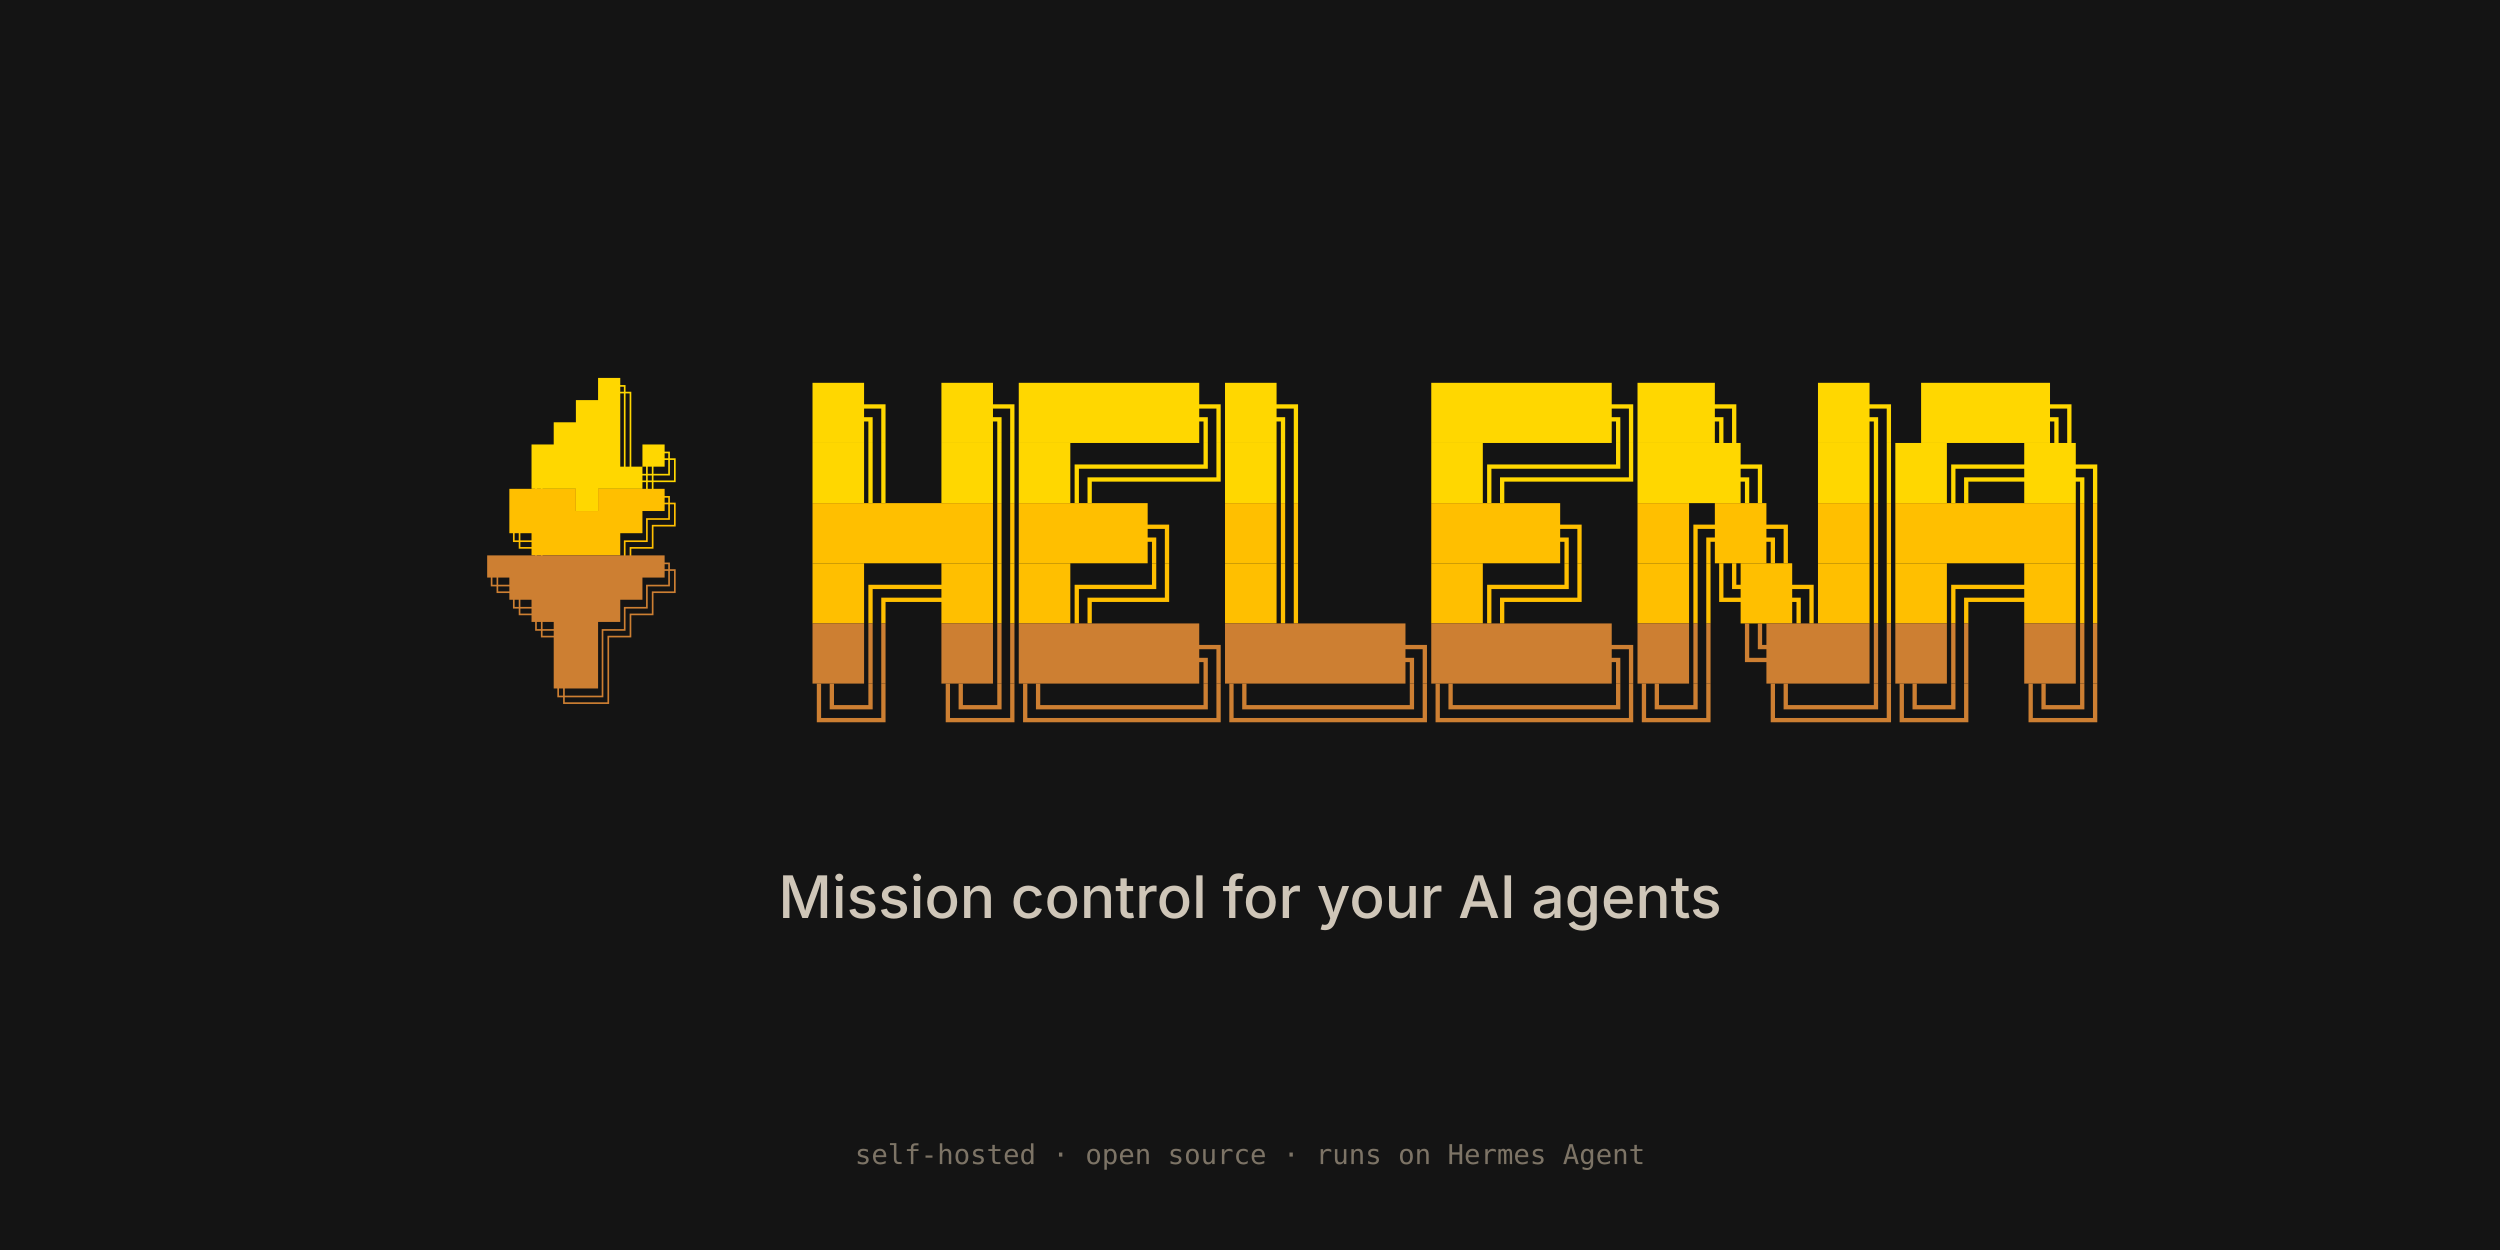
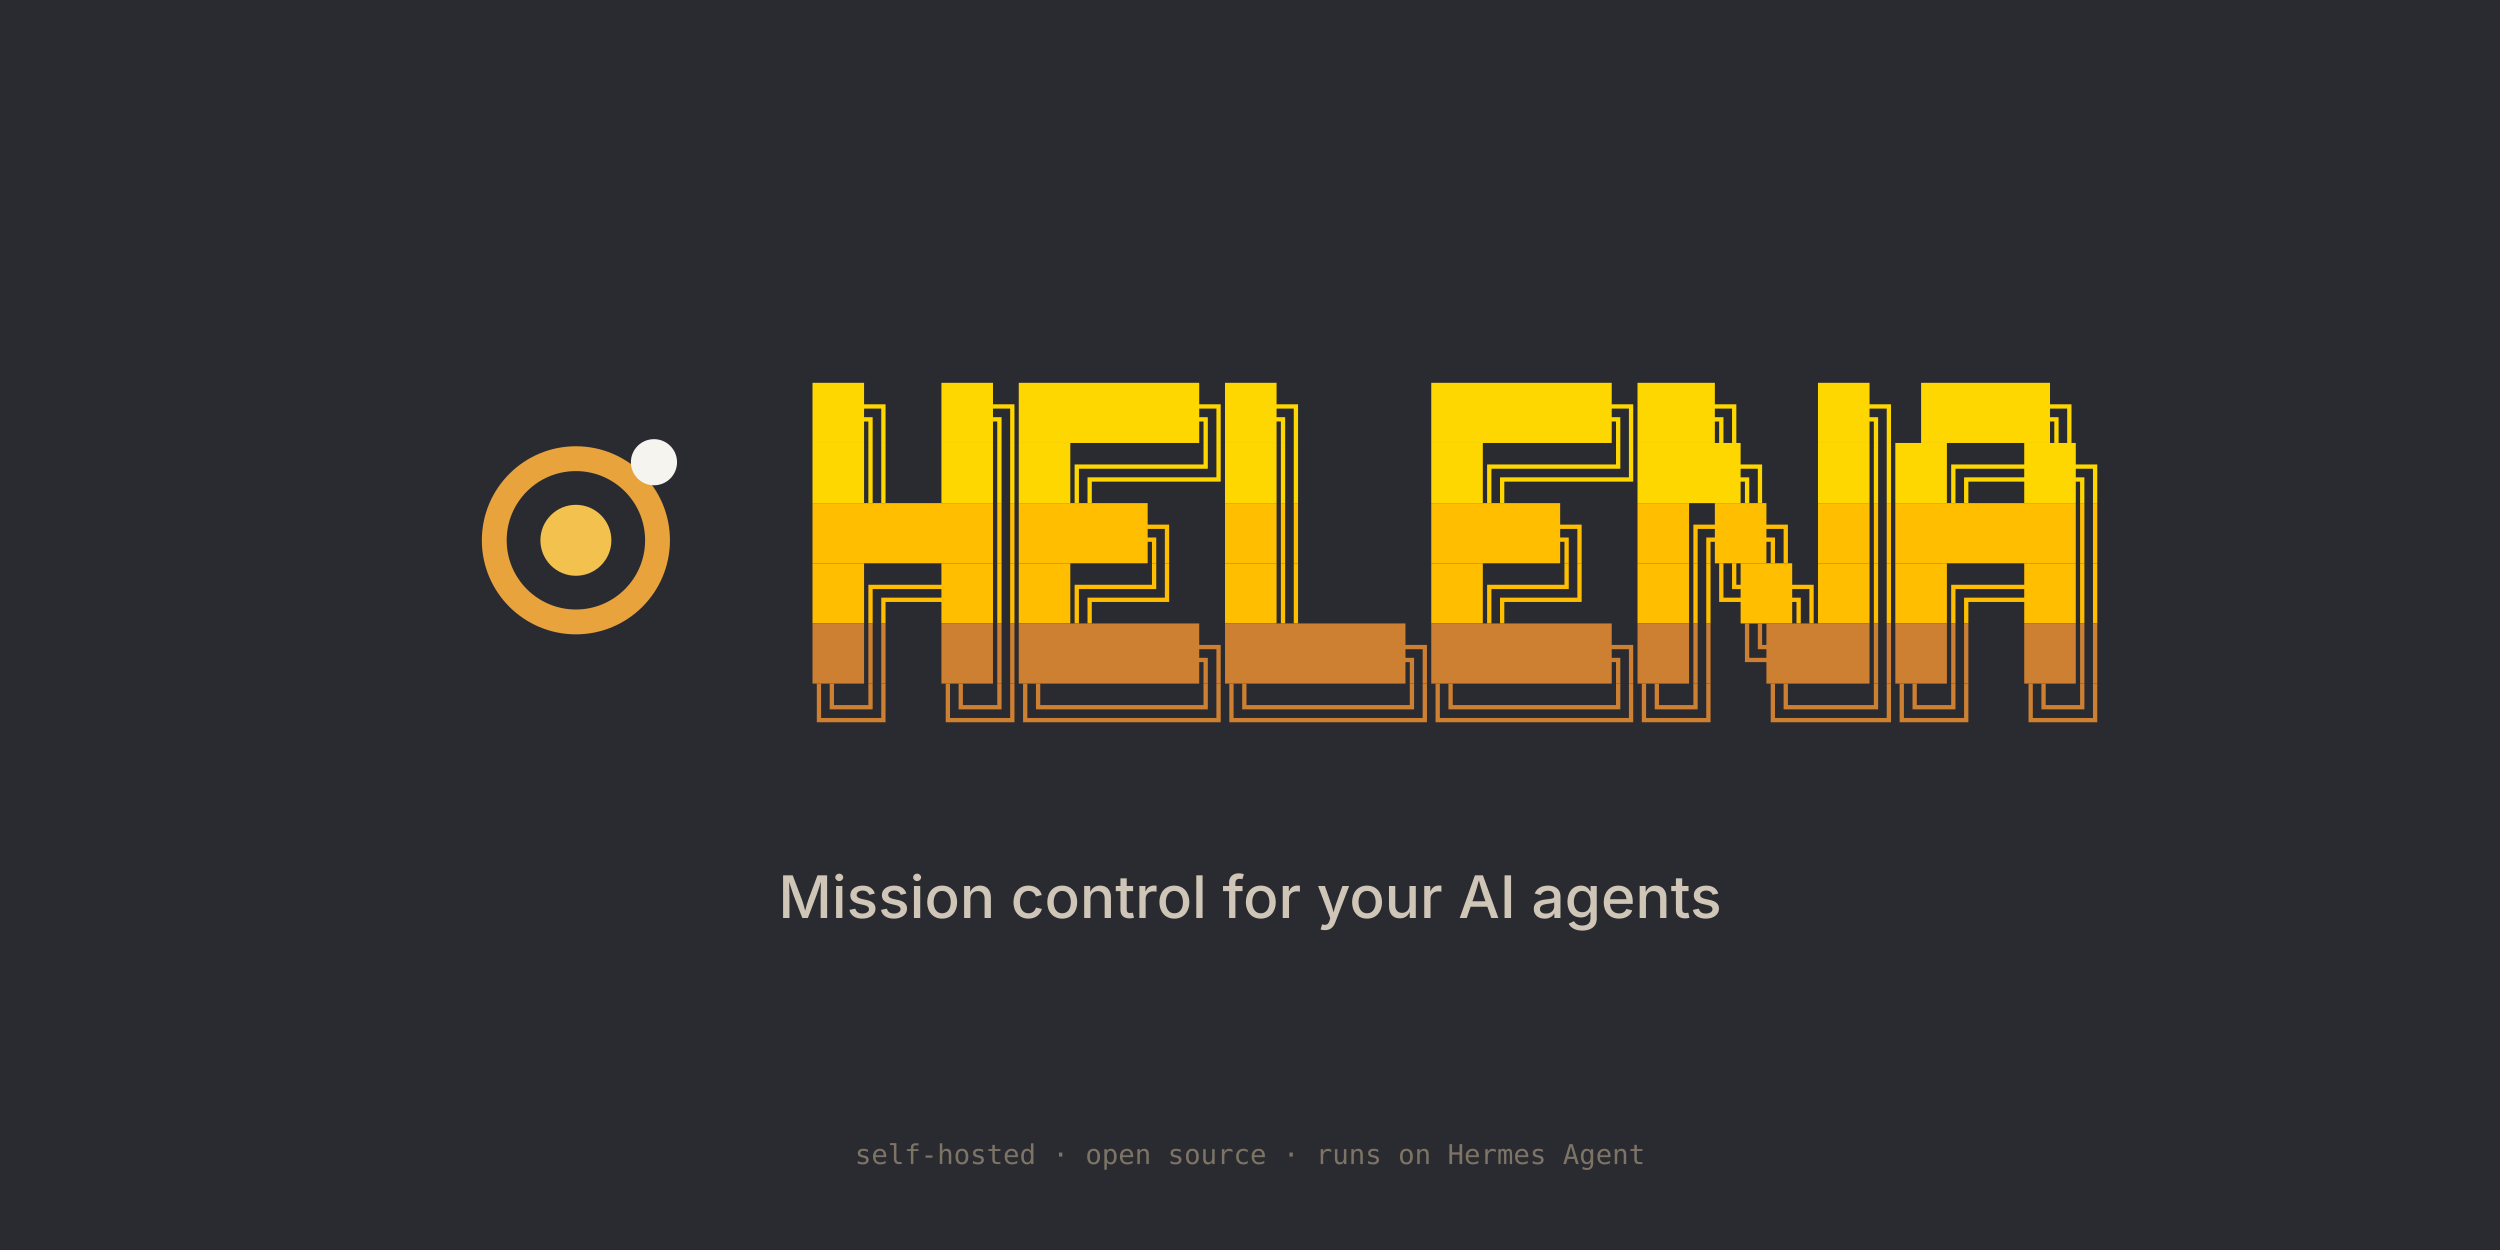
<svg xmlns="http://www.w3.org/2000/svg" viewBox="0 0 1280 640" width="1280" height="640" role="img" aria-label="Helena">
-   <rect width="1280" height="640" fill="#141414" />
+   <rect width="1280" height="640" fill="#2A2A31" />
  <g transform="translate(203.9967 196) scale(2.2)">
-     <g transform="translate(0 -6.3) scale(5.1625)">
-       <rect width="16" height="16" rx="3.25" fill="#141414" />
-       <path fill="#FFD700" d="M9.163 1.322h1.075v0.075h-1.075zM9.163 1.322h0.075v1.075h-0.075zM10.163 1.322h0.075v1.075h-0.075zM8.163 2.323h1.075v0.075h-1.075zM8.163 2.323h0.075v1.075h-0.075zM10.163 2.323h0.075v1.075h-0.075zM7.163 3.323h1.075v0.075h-1.075zM7.163 3.323h0.075v1.075h-0.075zM10.163 3.323h0.075v1.075h-0.075zM6.163 4.323h1.075v0.075h-1.075zM6.163 4.323h0.075v1.075h-0.075zM10.163 4.323h0.075v1.075h-0.075zM11.163 4.323h1.075v0.075h-1.075zM11.163 5.323h1.075v0.075h-1.075zM11.163 4.323h0.075v1.075h-0.075zM12.163 4.323h0.075v1.075h-0.075zM6.163 5.323h0.075v1.075h-0.075zM10.163 5.323h1.075v0.075h-1.075zM11.163 5.323h0.075v1.075h-0.075zM9.423 1.623h1.075v0.075h-1.075zM9.423 1.623h0.075v1.075h-0.075zM10.423 1.623h0.075v1.075h-0.075zM8.423 2.623h1.075v0.075h-1.075zM8.423 2.623h0.075v1.075h-0.075zM10.423 2.623h0.075v1.075h-0.075zM7.423 3.623h1.075v0.075h-1.075zM7.423 3.623h0.075v1.075h-0.075zM10.423 3.623h0.075v1.075h-0.075zM6.423 4.623h1.075v0.075h-1.075zM6.423 4.623h0.075v1.075h-0.075zM10.423 4.623h0.075v1.075h-0.075zM11.423 4.623h1.075v0.075h-1.075zM11.423 5.623h1.075v0.075h-1.075zM11.423 4.623h0.075v1.075h-0.075zM12.423 4.623h0.075v1.075h-0.075zM6.423 5.623h0.075v1.075h-0.075zM10.423 5.623h1.075v0.075h-1.075zM11.423 5.623h0.075v1.075h-0.075z" />
-       <path fill="#FFBF00" d="M5.163 6.323h1.075v0.075h-1.075zM5.163 6.323h0.075v1.075h-0.075zM11.163 6.323h1.075v0.075h-1.075zM11.163 7.323h1.075v0.075h-1.075zM12.163 6.323h0.075v1.075h-0.075zM5.163 8.323h1.075v0.075h-1.075zM5.163 7.323h0.075v1.075h-0.075zM10.163 8.323h1.075v0.075h-1.075zM11.163 7.323h0.075v1.075h-0.075zM6.163 8.323h0.075v1.075h-0.075zM10.163 8.323h0.075v1.075h-0.075zM5.423 6.623h1.075v0.075h-1.075zM5.423 6.623h0.075v1.075h-0.075zM11.423 6.623h1.075v0.075h-1.075zM11.423 7.623h1.075v0.075h-1.075zM12.423 6.623h0.075v1.075h-0.075zM5.423 8.623h1.075v0.075h-1.075zM5.423 7.623h0.075v1.075h-0.075zM10.423 8.623h1.075v0.075h-1.075zM11.423 7.623h0.075v1.075h-0.075zM6.423 8.623h0.075v1.075h-0.075zM10.423 8.623h0.075v1.075h-0.075z" />
-       <path fill="#CD7F32" d="M4.163 9.323h1.075v0.075h-1.075zM4.163 10.323h1.075v0.075h-1.075zM4.163 9.323h0.075v1.075h-0.075zM5.163 9.323h1.075v0.075h-1.075zM10.163 9.323h1.075v0.075h-1.075zM11.163 9.323h1.075v0.075h-1.075zM11.163 10.323h1.075v0.075h-1.075zM12.163 9.323h0.075v1.075h-0.075zM5.163 11.323h1.075v0.075h-1.075zM5.163 10.323h0.075v1.075h-0.075zM10.163 11.323h1.075v0.075h-1.075zM11.163 10.323h0.075v1.075h-0.075zM6.163 12.323h1.075v0.075h-1.075zM6.163 11.323h0.075v1.075h-0.075zM9.163 12.323h1.075v0.075h-1.075zM10.163 11.323h0.075v1.075h-0.075zM7.163 12.323h0.075v1.075h-0.075zM9.163 12.323h0.075v1.075h-0.075zM7.163 13.323h0.075v1.075h-0.075zM9.163 13.323h0.075v1.075h-0.075zM7.163 15.323h1.075v0.075h-1.075zM7.163 14.323h0.075v1.075h-0.075zM8.163 15.323h1.075v0.075h-1.075zM9.163 14.323h0.075v1.075h-0.075zM4.423 9.623h1.075v0.075h-1.075zM4.423 10.623h1.075v0.075h-1.075zM4.423 9.623h0.075v1.075h-0.075zM5.423 9.623h1.075v0.075h-1.075zM10.423 9.623h1.075v0.075h-1.075zM11.423 9.623h1.075v0.075h-1.075zM11.423 10.623h1.075v0.075h-1.075zM12.423 9.623h0.075v1.075h-0.075zM5.423 11.623h1.075v0.075h-1.075zM5.423 10.623h0.075v1.075h-0.075zM10.423 11.623h1.075v0.075h-1.075zM11.423 10.623h0.075v1.075h-0.075zM6.423 12.623h1.075v0.075h-1.075zM6.423 11.623h0.075v1.075h-0.075zM9.423 12.623h1.075v0.075h-1.075zM10.423 11.623h0.075v1.075h-0.075zM7.423 12.623h0.075v1.075h-0.075zM9.423 12.623h0.075v1.075h-0.075zM7.423 13.623h0.075v1.075h-0.075zM9.423 13.623h0.075v1.075h-0.075zM7.423 15.623h1.075v0.075h-1.075zM7.423 14.623h0.075v1.075h-0.075zM8.423 15.623h1.075v0.075h-1.075zM9.423 14.623h0.075v1.075h-0.075z" />
-       <path fill="#FFD700" d="M9 1h1v1h-1zM8 2h2v1h-2zM7 3h3v1h-3zM6 4h4v1h-4zM11 4h1v1h-1zM6 5h5v1h-5zM8 6h1v1h-1z" />
-       <path fill="#FFBF00" d="M5 6h3v1h-3zM9 6h3v1h-3zM5 7h6v1h-6zM6 8h4v1h-4z" />
-       <path fill="#CD7F32" d="M4 9h8v1h-8zM5 10h6v1h-6zM6 11h4v1h-4zM7 12h2v1h-2zM7 13h2v1h-2zM7 14h2v1h-2z" />
+     <g transform="translate(0 -6.3) scale(0.826)">
+       <rect x="0" y="0" width="100" height="100" rx="23" fill="#2A2A31" />
+       <circle cx="50" cy="52" r="23" fill="none" stroke="#E8A33D" stroke-width="7" />
+       <circle cx="50" cy="52" r="10" fill="#F2C14E" />
+       <circle cx="72" cy="30" r="6.5" fill="#F6F4EF" />
    </g>
    <g transform="translate(96.36667 0)">
      <path fill="#FFD700" d="M0 0h12v14h-12zM12 8h2v1h-2zM13 8h1v6h-1zM12 5h5v1h-5zM16 5h1v9h-1zM30 0h12v14h-12zM42 8h2v1h-2zM43 8h1v6h-1zM42 5h5v1h-5zM46 5h1v9h-1zM48 0h42v14h-42zM90 8h2v1h-2zM91 8h1v6h-1zM90 5h5v1h-5zM94 5h1v9h-1zM96 0h12v14h-12zM108 8h2v1h-2zM109 8h1v6h-1zM108 5h5v1h-5zM112 5h1v9h-1zM144 0h42v14h-42zM186 8h2v1h-2zM187 8h1v6h-1zM186 5h5v1h-5zM190 5h1v9h-1zM192 0h18v14h-18zM210 8h2v1h-2zM211 8h1v6h-1zM210 5h5v1h-5zM214 5h1v9h-1zM234 0h12v14h-12zM246 8h2v1h-2zM247 8h1v6h-1zM246 5h5v1h-5zM250 5h1v9h-1zM258 0h30v14h-30zM288 8h2v1h-2zM289 8h1v6h-1zM288 5h5v1h-5zM292 5h1v9h-1z" />
      <path fill="#FFD700" d="M0 14h12v14h-12zM13 14h1v14h-1zM16 14h1v14h-1zM30 14h12v14h-12zM43 14h1v14h-1zM46 14h1v14h-1zM48 14h12v14h-12zM64 22h2v1h-2zM64 22h1v6h-1zM61 19h5v1h-5zM61 19h1v9h-1zM66 19h6v1h-6zM66 22h6v1h-6zM72 19h6v1h-6zM72 22h6v1h-6zM78 19h6v1h-6zM78 22h6v1h-6zM84 19h6v1h-6zM84 22h6v1h-6zM90 19h2v1h-2zM91 14h1v6h-1zM90 22h5v1h-5zM94 14h1v9h-1zM96 14h12v14h-12zM109 14h1v14h-1zM112 14h1v14h-1zM144 14h12v14h-12zM160 22h2v1h-2zM160 22h1v6h-1zM157 19h5v1h-5zM157 19h1v9h-1zM162 19h6v1h-6zM162 22h6v1h-6zM168 19h6v1h-6zM168 22h6v1h-6zM174 19h6v1h-6zM174 22h6v1h-6zM180 19h6v1h-6zM180 22h6v1h-6zM186 19h2v1h-2zM187 14h1v6h-1zM186 22h5v1h-5zM190 14h1v9h-1zM192 14h24v14h-24zM216 22h2v1h-2zM217 22h1v6h-1zM216 19h5v1h-5zM220 19h1v9h-1zM234 14h12v14h-12zM247 14h1v14h-1zM250 14h1v14h-1zM252 14h12v14h-12zM268 22h2v1h-2zM268 22h1v6h-1zM265 19h5v1h-5zM265 19h1v9h-1zM270 19h6v1h-6zM270 22h6v1h-6zM276 19h6v1h-6zM276 22h6v1h-6zM282 14h12v14h-12zM294 22h2v1h-2zM295 22h1v6h-1zM294 19h5v1h-5zM298 19h1v9h-1z" />
      <path fill="#FFBF00" d="M0 28h42v14h-42zM43 28h1v14h-1zM46 28h1v14h-1zM48 28h30v14h-30zM78 36h2v1h-2zM79 36h1v6h-1zM78 33h5v1h-5zM82 33h1v9h-1zM96 28h12v14h-12zM109 28h1v14h-1zM112 28h1v14h-1zM144 28h30v14h-30zM174 36h2v1h-2zM175 36h1v6h-1zM174 33h5v1h-5zM178 33h1v9h-1zM192 28h12v14h-12zM208 36h2v1h-2zM208 36h1v6h-1zM205 33h5v1h-5zM205 33h1v9h-1zM210 28h12v14h-12zM222 36h2v1h-2zM223 36h1v6h-1zM222 33h5v1h-5zM226 33h1v9h-1zM234 28h12v14h-12zM247 28h1v14h-1zM250 28h1v14h-1zM252 28h42v14h-42zM295 28h1v14h-1zM298 28h1v14h-1z" />
      <path fill="#FFBF00" d="M0 42h12v14h-12zM16 50h2v1h-2zM16 50h1v6h-1zM13 47h5v1h-5zM13 47h1v9h-1zM18 47h6v1h-6zM18 50h6v1h-6zM24 47h6v1h-6zM24 50h6v1h-6zM30 42h12v14h-12zM43 42h1v14h-1zM46 42h1v14h-1zM48 42h12v14h-12zM64 50h2v1h-2zM64 50h1v6h-1zM61 47h5v1h-5zM61 47h1v9h-1zM66 47h6v1h-6zM66 50h6v1h-6zM72 47h6v1h-6zM72 50h6v1h-6zM78 47h2v1h-2zM79 42h1v6h-1zM78 50h5v1h-5zM82 42h1v9h-1zM96 42h12v14h-12zM109 42h1v14h-1zM112 42h1v14h-1zM144 42h12v14h-12zM160 50h2v1h-2zM160 50h1v6h-1zM157 47h5v1h-5zM157 47h1v9h-1zM162 47h6v1h-6zM162 50h6v1h-6zM168 47h6v1h-6zM168 50h6v1h-6zM174 47h2v1h-2zM175 42h1v6h-1zM174 50h5v1h-5zM178 42h1v9h-1zM192 42h12v14h-12zM205 42h1v14h-1zM208 42h1v14h-1zM214 47h2v1h-2zM214 42h1v6h-1zM211 50h5v1h-5zM211 42h1v9h-1zM216 42h12v14h-12zM228 50h2v1h-2zM229 50h1v6h-1zM228 47h5v1h-5zM232 47h1v9h-1zM234 42h12v14h-12zM247 42h1v14h-1zM250 42h1v14h-1zM252 42h12v14h-12zM268 50h2v1h-2zM268 50h1v6h-1zM265 47h5v1h-5zM265 47h1v9h-1zM270 47h6v1h-6zM270 50h6v1h-6zM276 47h6v1h-6zM276 50h6v1h-6zM282 42h12v14h-12zM295 42h1v14h-1zM298 42h1v14h-1z" />
      <path fill="#CD7F32" d="M0 56h12v14h-12zM13 56h1v14h-1zM16 56h1v14h-1zM30 56h12v14h-12zM43 56h1v14h-1zM46 56h1v14h-1zM48 56h42v14h-42zM90 64h2v1h-2zM91 64h1v6h-1zM90 61h5v1h-5zM94 61h1v9h-1zM96 56h42v14h-42zM138 64h2v1h-2zM139 64h1v6h-1zM138 61h5v1h-5zM142 61h1v9h-1zM144 56h42v14h-42zM186 64h2v1h-2zM187 64h1v6h-1zM186 61h5v1h-5zM190 61h1v9h-1zM192 56h12v14h-12zM205 56h1v14h-1zM208 56h1v14h-1zM220 61h2v1h-2zM220 56h1v6h-1zM217 64h5v1h-5zM217 56h1v9h-1zM222 56h24v14h-24zM247 56h1v14h-1zM250 56h1v14h-1zM252 56h12v14h-12zM265 56h1v14h-1zM268 56h1v14h-1zM282 56h12v14h-12zM295 56h1v14h-1zM298 56h1v14h-1z" />
      <path fill="#CD7F32" d="M4 75h2v1h-2zM4 70h1v6h-1zM1 78h5v1h-5zM1 70h1v9h-1zM6 75h6v1h-6zM6 78h6v1h-6zM12 75h2v1h-2zM13 70h1v6h-1zM12 78h5v1h-5zM16 70h1v9h-1zM34 75h2v1h-2zM34 70h1v6h-1zM31 78h5v1h-5zM31 70h1v9h-1zM36 75h6v1h-6zM36 78h6v1h-6zM42 75h2v1h-2zM43 70h1v6h-1zM42 78h5v1h-5zM46 70h1v9h-1zM52 75h2v1h-2zM52 70h1v6h-1zM49 78h5v1h-5zM49 70h1v9h-1zM54 75h6v1h-6zM54 78h6v1h-6zM60 75h6v1h-6zM60 78h6v1h-6zM66 75h6v1h-6zM66 78h6v1h-6zM72 75h6v1h-6zM72 78h6v1h-6zM78 75h6v1h-6zM78 78h6v1h-6zM84 75h6v1h-6zM84 78h6v1h-6zM90 75h2v1h-2zM91 70h1v6h-1zM90 78h5v1h-5zM94 70h1v9h-1zM100 75h2v1h-2zM100 70h1v6h-1zM97 78h5v1h-5zM97 70h1v9h-1zM102 75h6v1h-6zM102 78h6v1h-6zM108 75h6v1h-6zM108 78h6v1h-6zM114 75h6v1h-6zM114 78h6v1h-6zM120 75h6v1h-6zM120 78h6v1h-6zM126 75h6v1h-6zM126 78h6v1h-6zM132 75h6v1h-6zM132 78h6v1h-6zM138 75h2v1h-2zM139 70h1v6h-1zM138 78h5v1h-5zM142 70h1v9h-1zM148 75h2v1h-2zM148 70h1v6h-1zM145 78h5v1h-5zM145 70h1v9h-1zM150 75h6v1h-6zM150 78h6v1h-6zM156 75h6v1h-6zM156 78h6v1h-6zM162 75h6v1h-6zM162 78h6v1h-6zM168 75h6v1h-6zM168 78h6v1h-6zM174 75h6v1h-6zM174 78h6v1h-6zM180 75h6v1h-6zM180 78h6v1h-6zM186 75h2v1h-2zM187 70h1v6h-1zM186 78h5v1h-5zM190 70h1v9h-1zM196 75h2v1h-2zM196 70h1v6h-1zM193 78h5v1h-5zM193 70h1v9h-1zM198 75h6v1h-6zM198 78h6v1h-6zM204 75h2v1h-2zM205 70h1v6h-1zM204 78h5v1h-5zM208 70h1v9h-1zM226 75h2v1h-2zM226 70h1v6h-1zM223 78h5v1h-5zM223 70h1v9h-1zM228 75h6v1h-6zM228 78h6v1h-6zM234 75h6v1h-6zM234 78h6v1h-6zM240 75h6v1h-6zM240 78h6v1h-6zM246 75h2v1h-2zM247 70h1v6h-1zM246 78h5v1h-5zM250 70h1v9h-1zM256 75h2v1h-2zM256 70h1v6h-1zM253 78h5v1h-5zM253 70h1v9h-1zM258 75h6v1h-6zM258 78h6v1h-6zM264 75h2v1h-2zM265 70h1v6h-1zM264 78h5v1h-5zM268 70h1v9h-1zM286 75h2v1h-2zM286 70h1v6h-1zM283 78h5v1h-5zM283 70h1v9h-1zM288 75h6v1h-6zM288 78h6v1h-6zM294 75h2v1h-2zM295 70h1v6h-1zM294 78h5v1h-5zM298 70h1v9h-1z" />
    </g>
  </g>
  <text x="640" y="470" text-anchor="middle" font-family="InterVariable, Inter, sans-serif" font-size="30" font-weight="500" fill="#CFC6B8">Mission control for your AI agents</text>
  <text x="640" y="596" text-anchor="middle" font-family="'JetBrains Mono Variable', 'JetBrains Mono', monospace" font-size="14" fill="#7D7466">self-hosted · open source · runs on Hermes Agent</text>
</svg>
